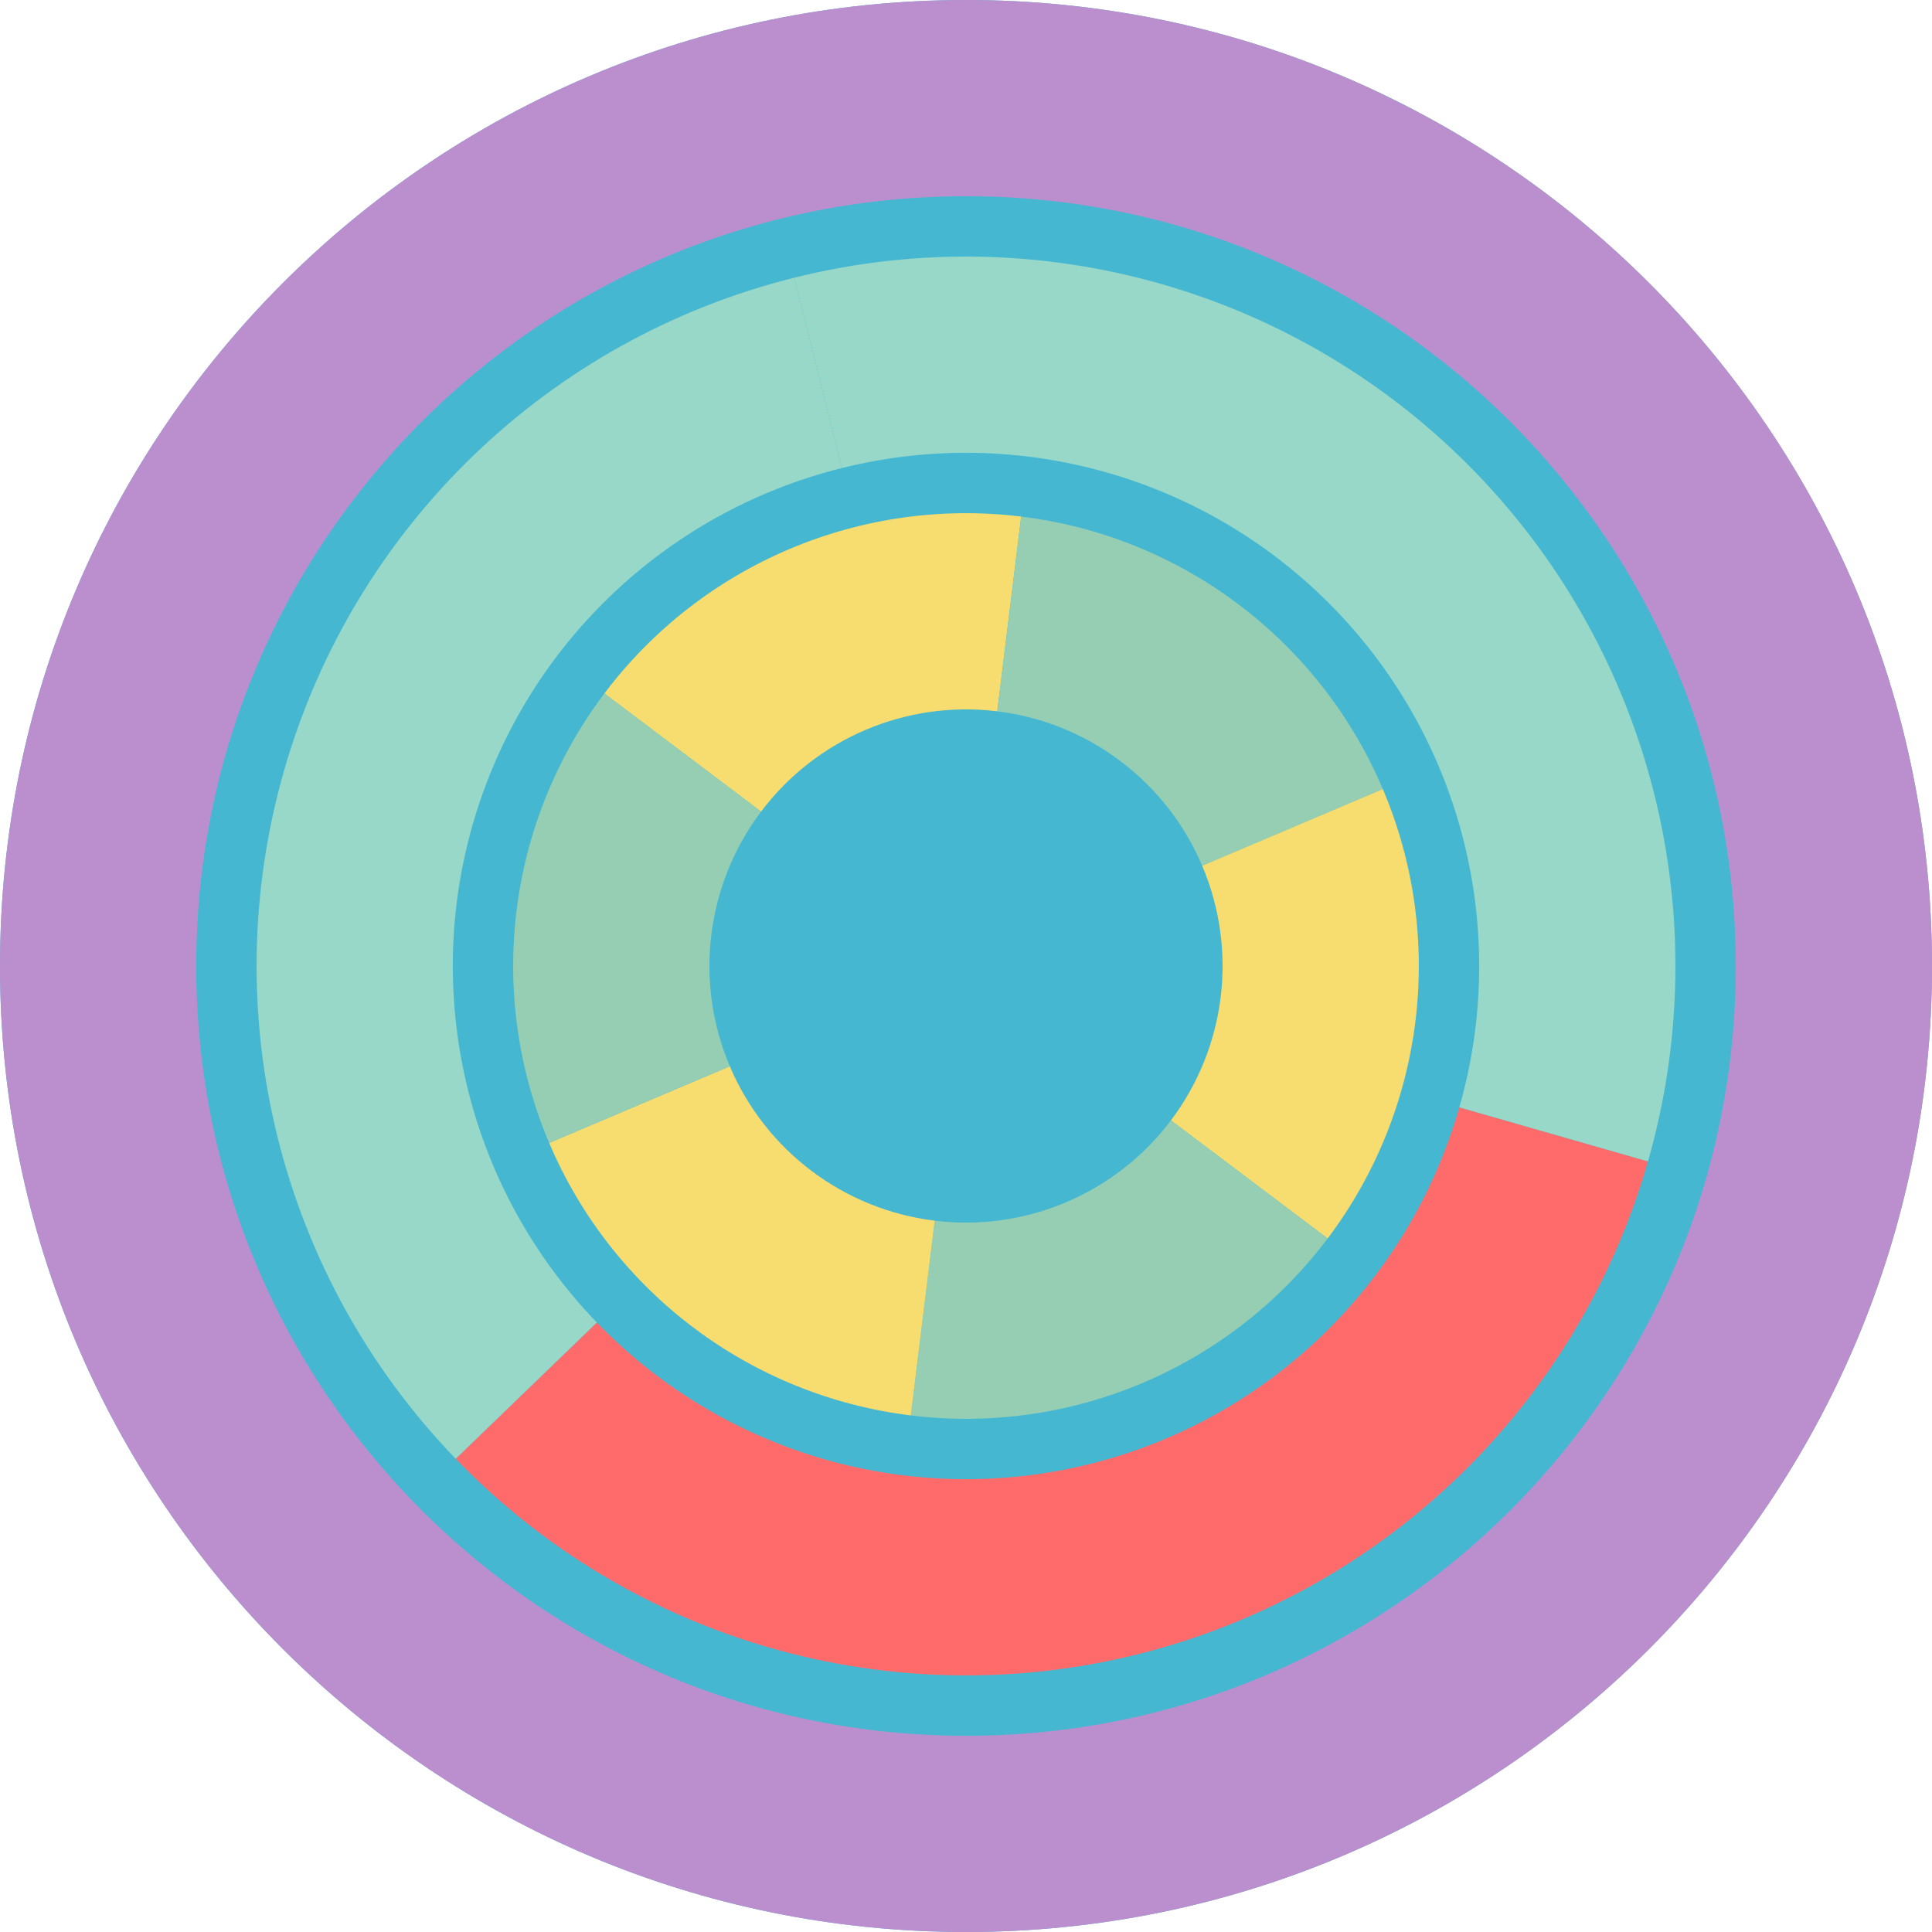
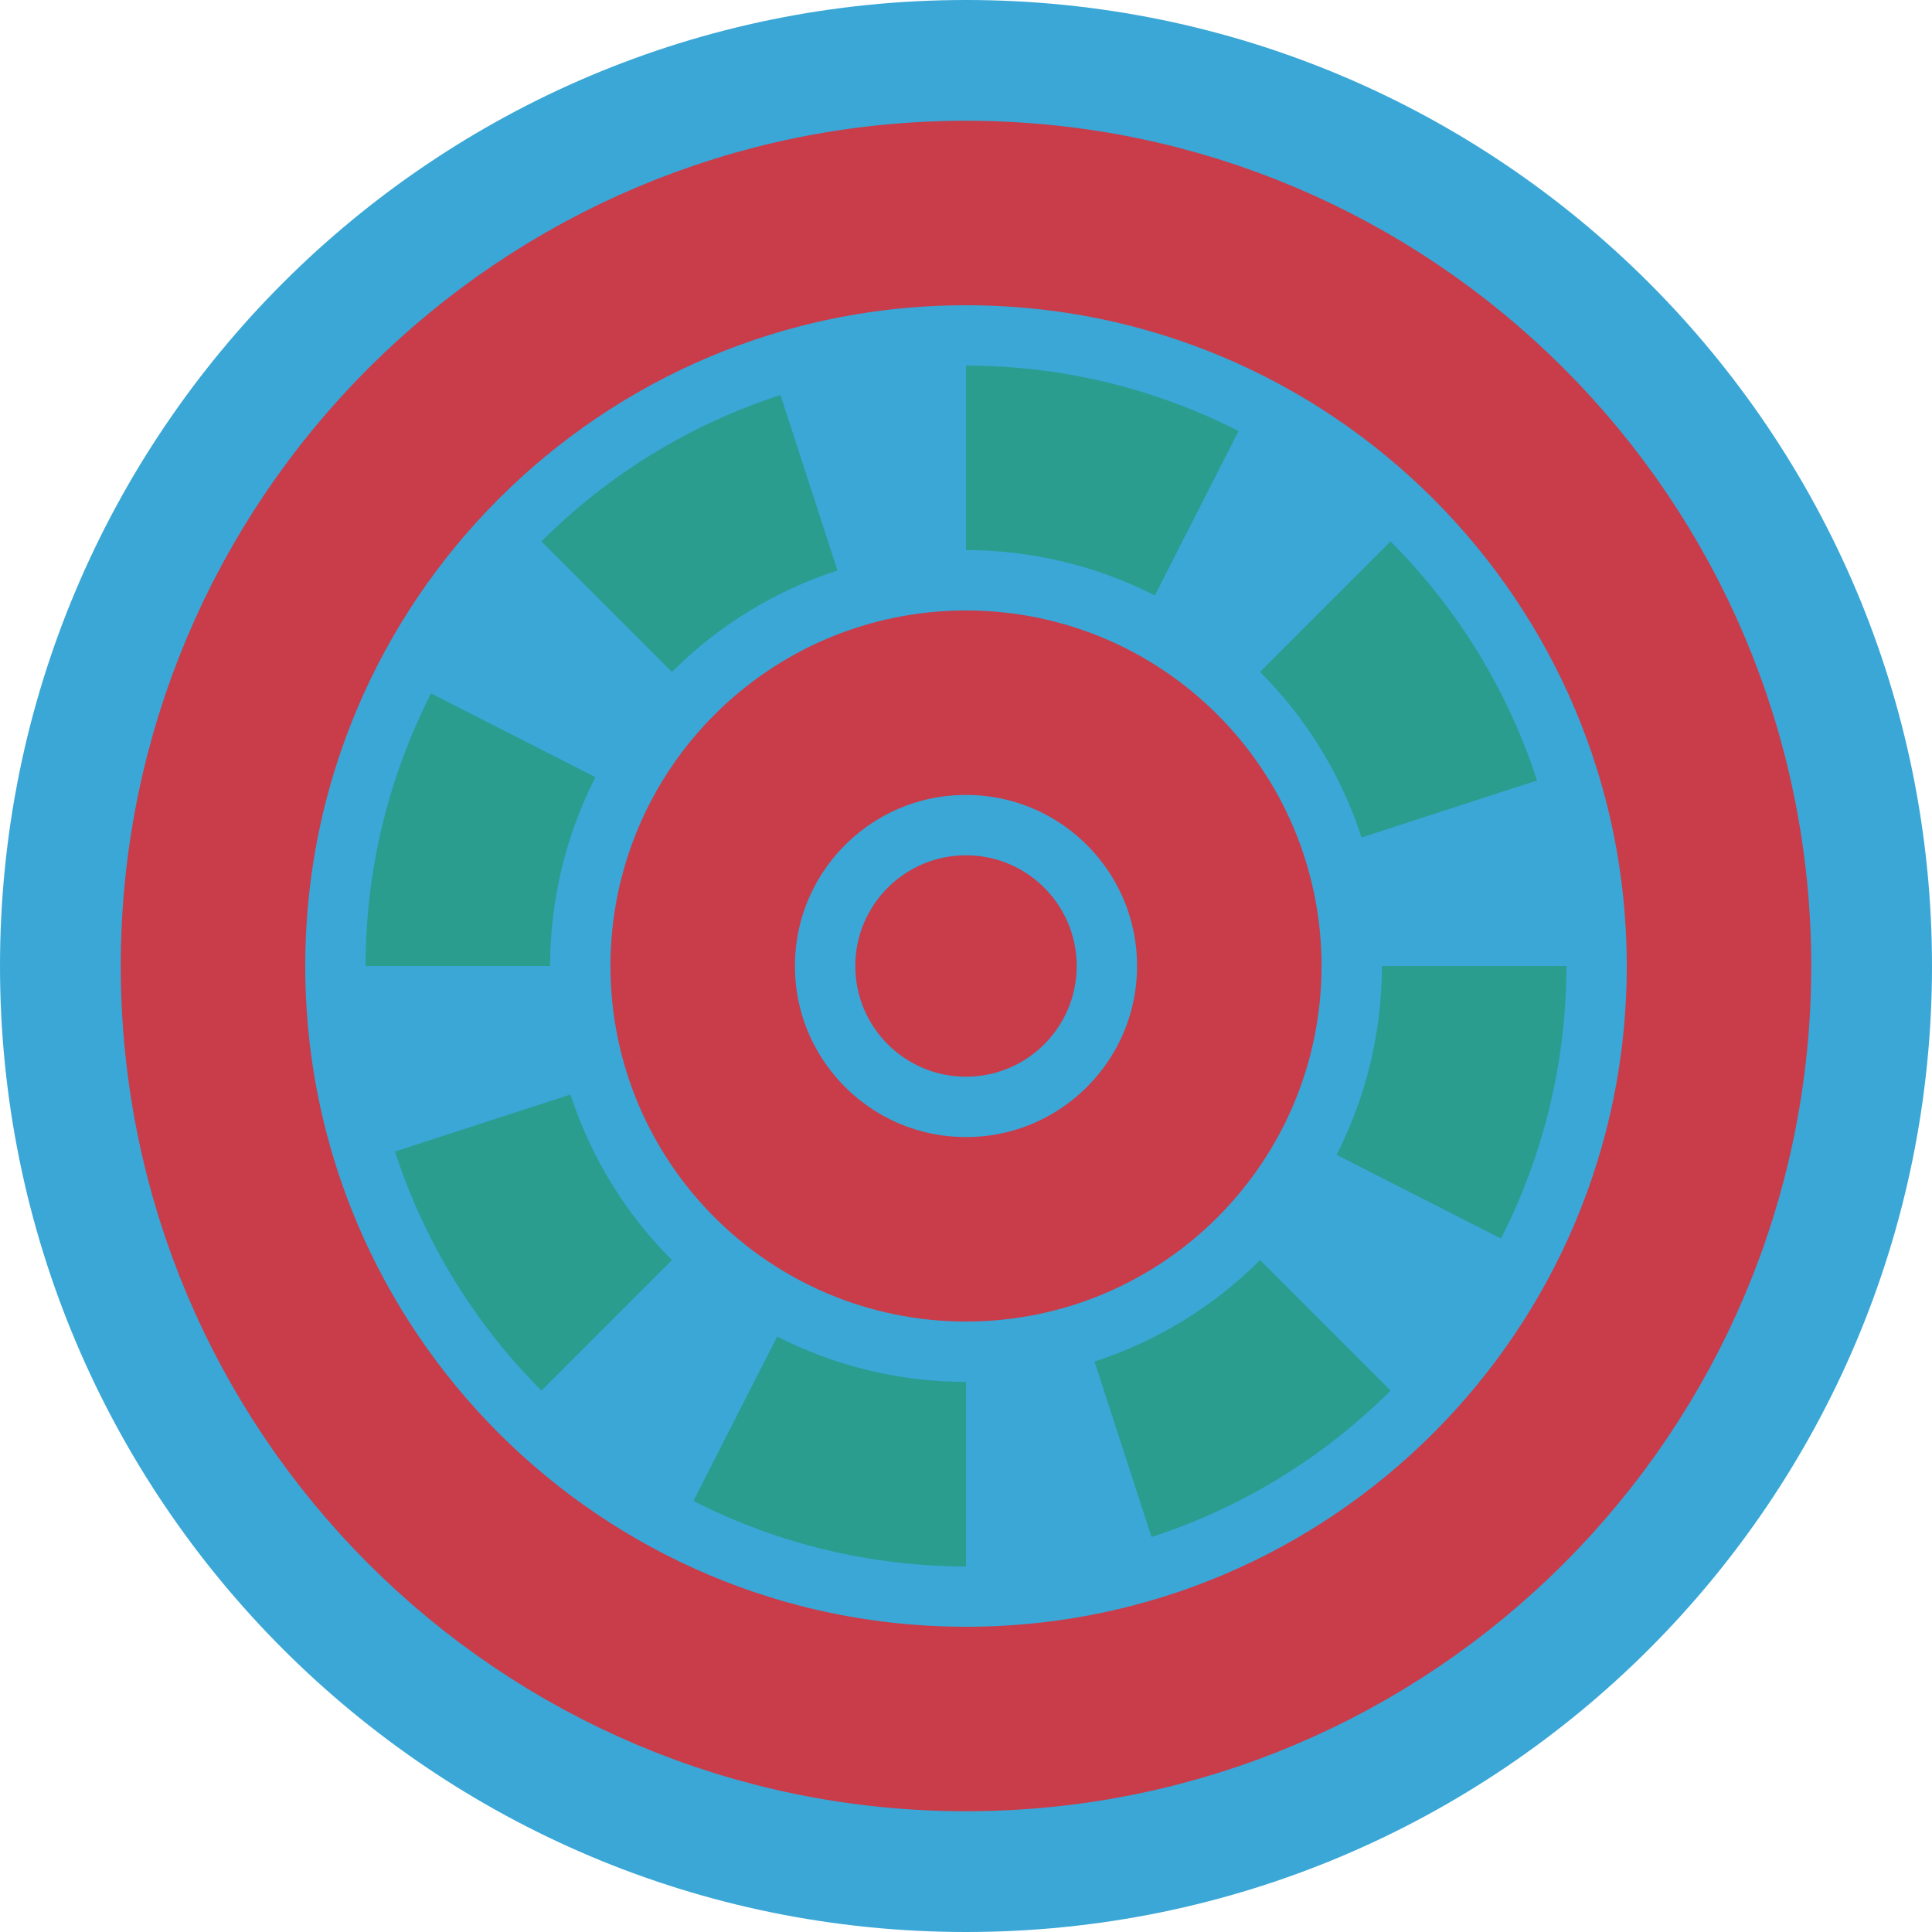
<svg xmlns="http://www.w3.org/2000/svg" viewBox="0 0 64 64" width="64" height="64">
  <defs>
    <clipPath id="clip-1pz4gqyksih">
      <circle cx="32" cy="32" r="32" />
    </clipPath>
  </defs>
  <g clip-path="url(#clip-1pz4gqyksih)">
-     <rect x="0" y="0" width="64" height="64" fill="#45B7D1" />
-     <circle cx="32" cy="32" r="6.5" fill="#45B7D1" />
-     <path d="M 20.02 22.973 A 15 15 0 0 1 33.828 17.112 L 33.036 23.563 A 8.5 8.5 0 0 0 25.212 26.885 Z" fill="#F7DC6F" />
-     <path d="M 33.828 17.112 A 15 15 0 0 1 45.808 26.139 L 39.824 28.679 A 8.5 8.5 0 0 0 33.036 23.563 Z" fill="#96CEB4" />
-     <path d="M 45.808 26.139 A 15 15 0 0 1 43.98 41.027 L 38.788 37.115 A 8.5 8.5 0 0 0 39.824 28.679 Z" fill="#F7DC6F" />
-     <path d="M 43.98 41.027 A 15 15 0 0 1 30.172 46.888 L 30.964 40.437 A 8.5 8.5 0 0 0 38.788 37.115 Z" fill="#96CEB4" />
-     <path d="M 30.172 46.888 A 15 15 0 0 1 18.192 37.861 L 24.176 35.321 A 8.5 8.5 0 0 0 30.964 40.437 Z" fill="#F7DC6F" />
-     <path d="M 18.192 37.861 A 15 15 0 0 1 20.02 22.973 L 25.212 26.885 A 8.5 8.5 0 0 0 24.176 35.321 Z" fill="#96CEB4" />
-     <path d="M 26.315 9.198 A 23.5 23.5 0 0 1 54.59 38.477 L 48.341 36.686 A 17 17 0 0 0 27.887 15.505 Z" fill="#98D8C8" />
-     <path d="M 54.59 38.477 A 23.5 23.5 0 0 1 15.096 48.324 L 19.771 43.809 A 17 17 0 0 0 48.341 36.686 Z" fill="#FF6B6B" />
-     <path d="M 15.096 48.324 A 23.5 23.5 0 0 1 26.315 9.198 L 27.887 15.505 A 17 17 0 0 0 19.771 43.809 Z" fill="#98D8C8" />
-     <path d="M 32 0 A 32 32 0 1 1 32 64 A 32 32 0 1 1 32 0 M 32 6.5 A 25.5 25.5 0 1 0 32 57.5 A 25.5 25.5 0 1 0 32 6.5" fill="#BB8FCE" fill-rule="evenodd" />
+     <rect x="0" y="0" width="64" height="64" fill="#3AA7D6" />
+     <circle cx="32" cy="32" r="24.944" fill="none" stroke="#C93C4A" stroke-width="6.111" />
+     <path d="M 51.889 32 A 19.889 19.889 0 0 1 49.721 41.029 L 44.276 38.255 A 13.778 13.778 0 0 0 45.778 32 Z" fill="#2A9D8F" />
+     <path d="M 46.064 46.064 A 19.889 19.889 0 0 1 38.146 50.915 L 36.258 45.103 A 13.778 13.778 0 0 0 41.742 41.742 Z" fill="#2A9D8F" />
+     <path d="M 32 51.889 A 19.889 19.889 0 0 1 22.971 49.721 L 25.745 44.276 A 13.778 13.778 0 0 0 32 45.778 Z" fill="#2A9D8F" />
+     <path d="M 17.936 46.064 A 19.889 19.889 0 0 1 13.085 38.146 L 18.897 36.258 A 13.778 13.778 0 0 0 22.258 41.742 Z" fill="#2A9D8F" />
+     <path d="M 12.111 32 A 19.889 19.889 0 0 1 14.279 22.971 L 19.724 25.745 A 13.778 13.778 0 0 0 18.222 32 Z" fill="#2A9D8F" />
+     <path d="M 17.936 17.936 A 19.889 19.889 0 0 1 25.854 13.085 L 27.742 18.897 A 13.778 13.778 0 0 0 22.258 22.258 Z" fill="#2A9D8F" />
+     <path d="M 32 12.111 A 19.889 19.889 0 0 1 41.029 14.279 L 38.255 19.724 A 13.778 13.778 0 0 0 32 18.222 Z" fill="#2A9D8F" />
+     <path d="M 46.064 17.936 A 19.889 19.889 0 0 1 50.915 25.854 L 45.103 27.742 A 13.778 13.778 0 0 0 41.742 22.258 Z" fill="#2A9D8F" />
+     <circle cx="32" cy="32" r="8.722" fill="none" stroke="#C93C4A" stroke-width="6.111" />
+     <circle cx="32" cy="32" r="3.667" fill="#C93C4A" />
  </g>
</svg>
